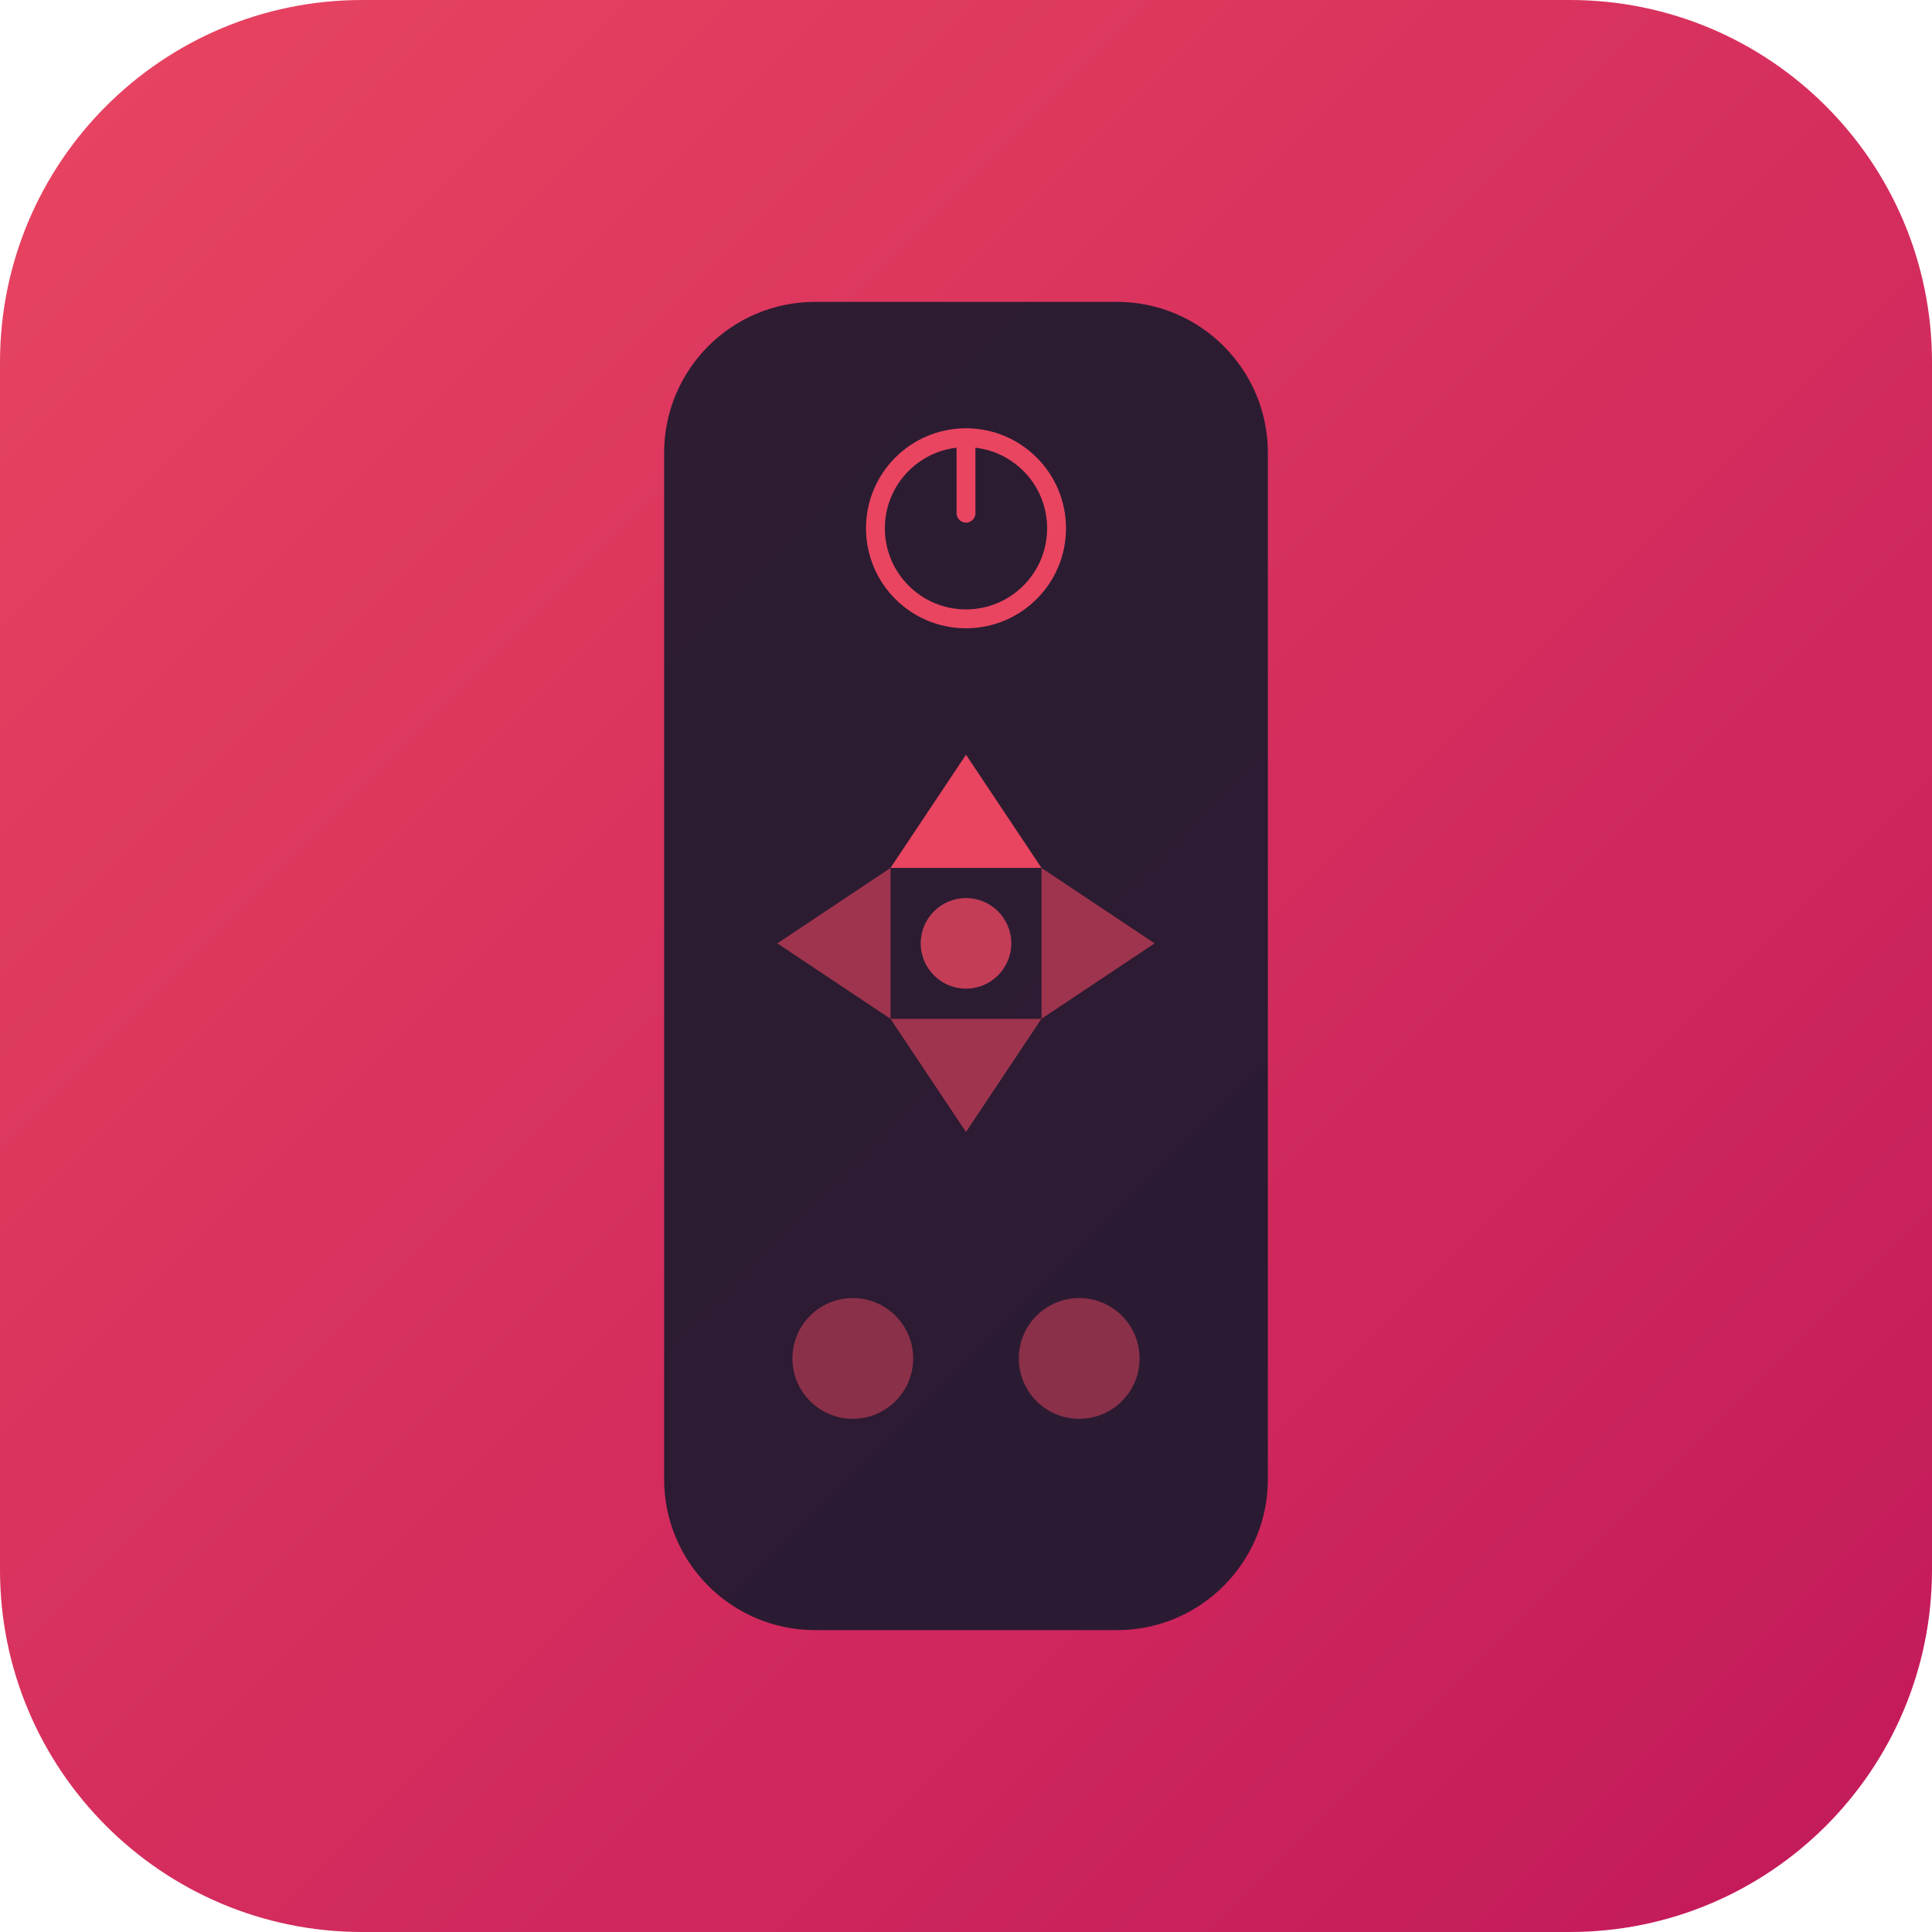
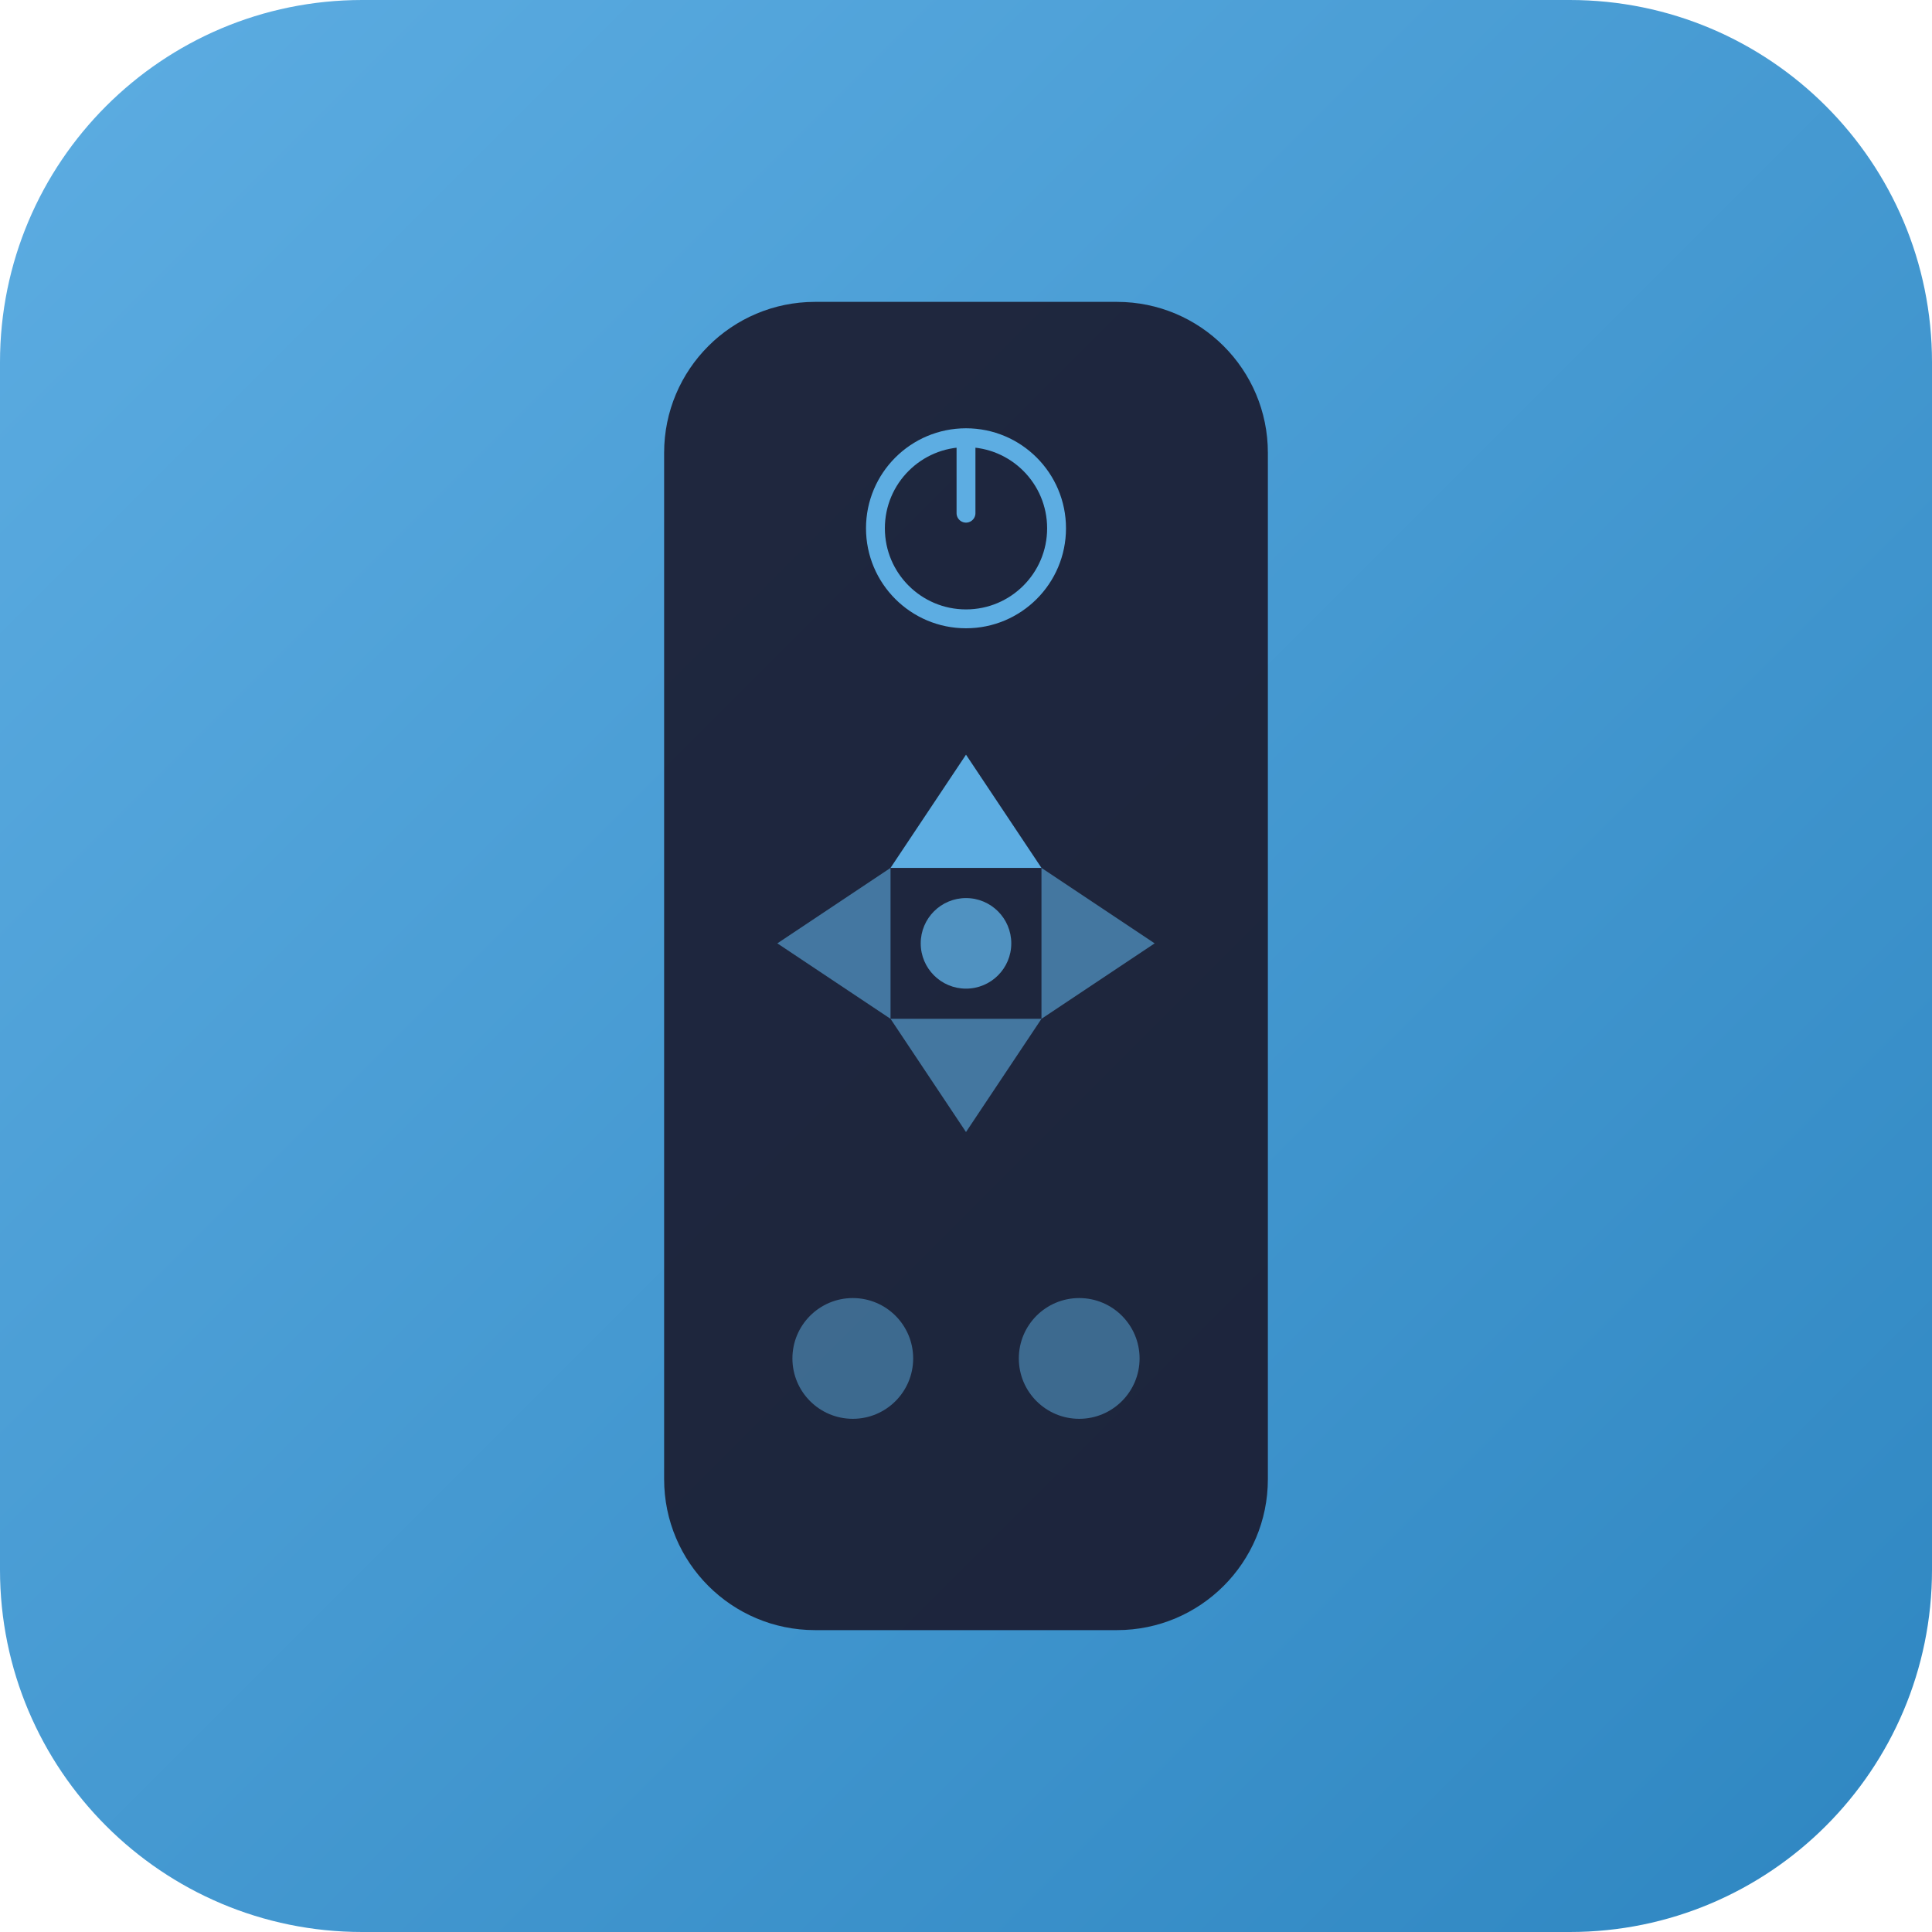
<svg xmlns="http://www.w3.org/2000/svg" viewBox="0 0 512 512">
  <defs>
    <linearGradient id="bg" x1="0%" y1="0%" x2="100%" y2="100%">
-       <stop offset="0%" style="stop-color:#e94560" />
-       <stop offset="100%" style="stop-color:#c2185b" />
+       <stop offset="0%" style="stop-color:#5dade2" />
+       <stop offset="100%" style="stop-color:#2e86c1" />
    </linearGradient>
  </defs>
  <rect width="512" height="512" rx="96" fill="url(#bg)" />
  <rect x="176" y="80" width="160" height="352" rx="40" fill="#1a1a2e" opacity="0.9" />
-   <circle cx="256" cy="140" r="24" fill="none" stroke="#e94560" stroke-width="5" />
-   <line x1="256" y1="118" x2="256" y2="136" stroke="#e94560" stroke-width="5" stroke-linecap="round" />
-   <polygon points="256,200 276,230 236,230" fill="#e94560" />
-   <polygon points="256,300 276,270 236,270" fill="#e94560" opacity="0.6" />
-   <polygon points="206,250 236,230 236,270" fill="#e94560" opacity="0.6" />
-   <polygon points="306,250 276,230 276,270" fill="#e94560" opacity="0.6" />
-   <circle cx="256" cy="250" r="12" fill="#e94560" opacity="0.8" />
-   <circle cx="226" cy="360" r="16" fill="#e94560" opacity="0.5" />
-   <circle cx="286" cy="360" r="16" fill="#e94560" opacity="0.5" />
+   <circle cx="256" cy="140" r="24" fill="none" stroke="#5dade2" stroke-width="5" />
+   <line x1="256" y1="118" x2="256" y2="136" stroke="#5dade2" stroke-width="5" stroke-linecap="round" />
+   <polygon points="256,200 276,230 236,230" fill="#5dade2" />
+   <polygon points="256,300 276,270 236,270" fill="#5dade2" opacity="0.6" />
+   <polygon points="206,250 236,230 236,270" fill="#5dade2" opacity="0.6" />
+   <polygon points="306,250 276,230 276,270" fill="#5dade2" opacity="0.6" />
+   <circle cx="256" cy="250" r="12" fill="#5dade2" opacity="0.8" />
+   <circle cx="226" cy="360" r="16" fill="#5dade2" opacity="0.5" />
+   <circle cx="286" cy="360" r="16" fill="#5dade2" opacity="0.5" />
</svg>
